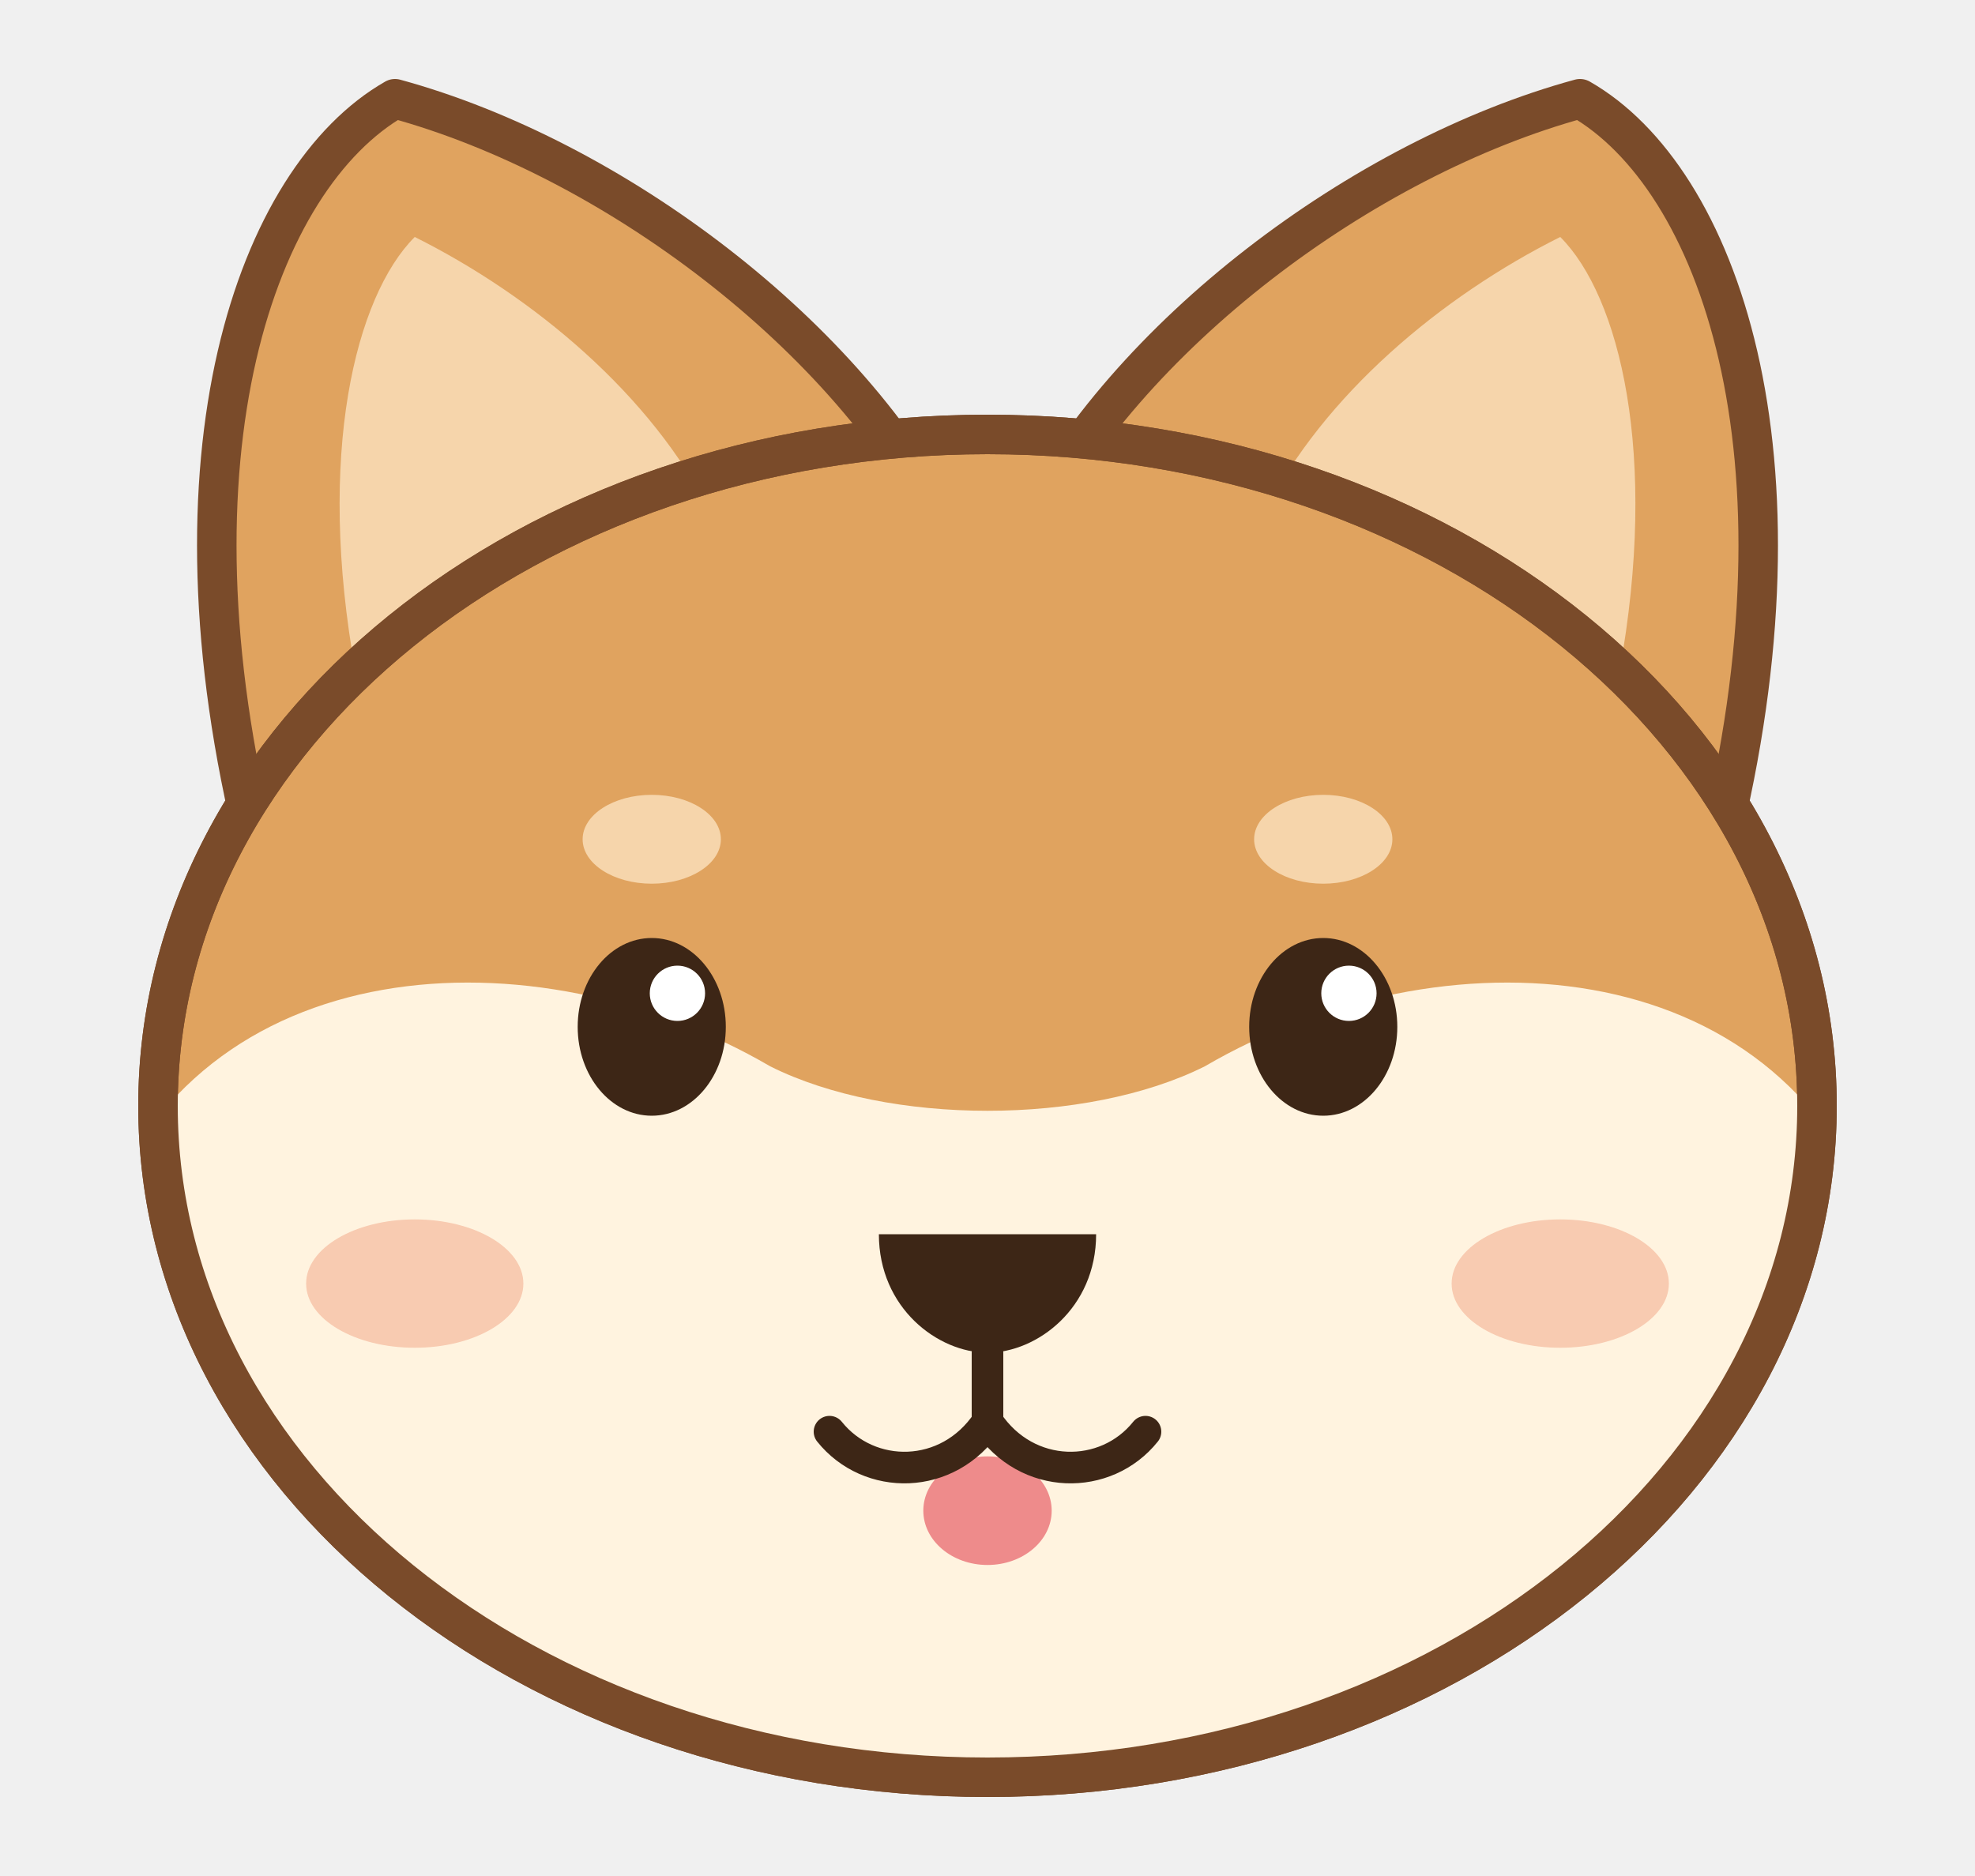
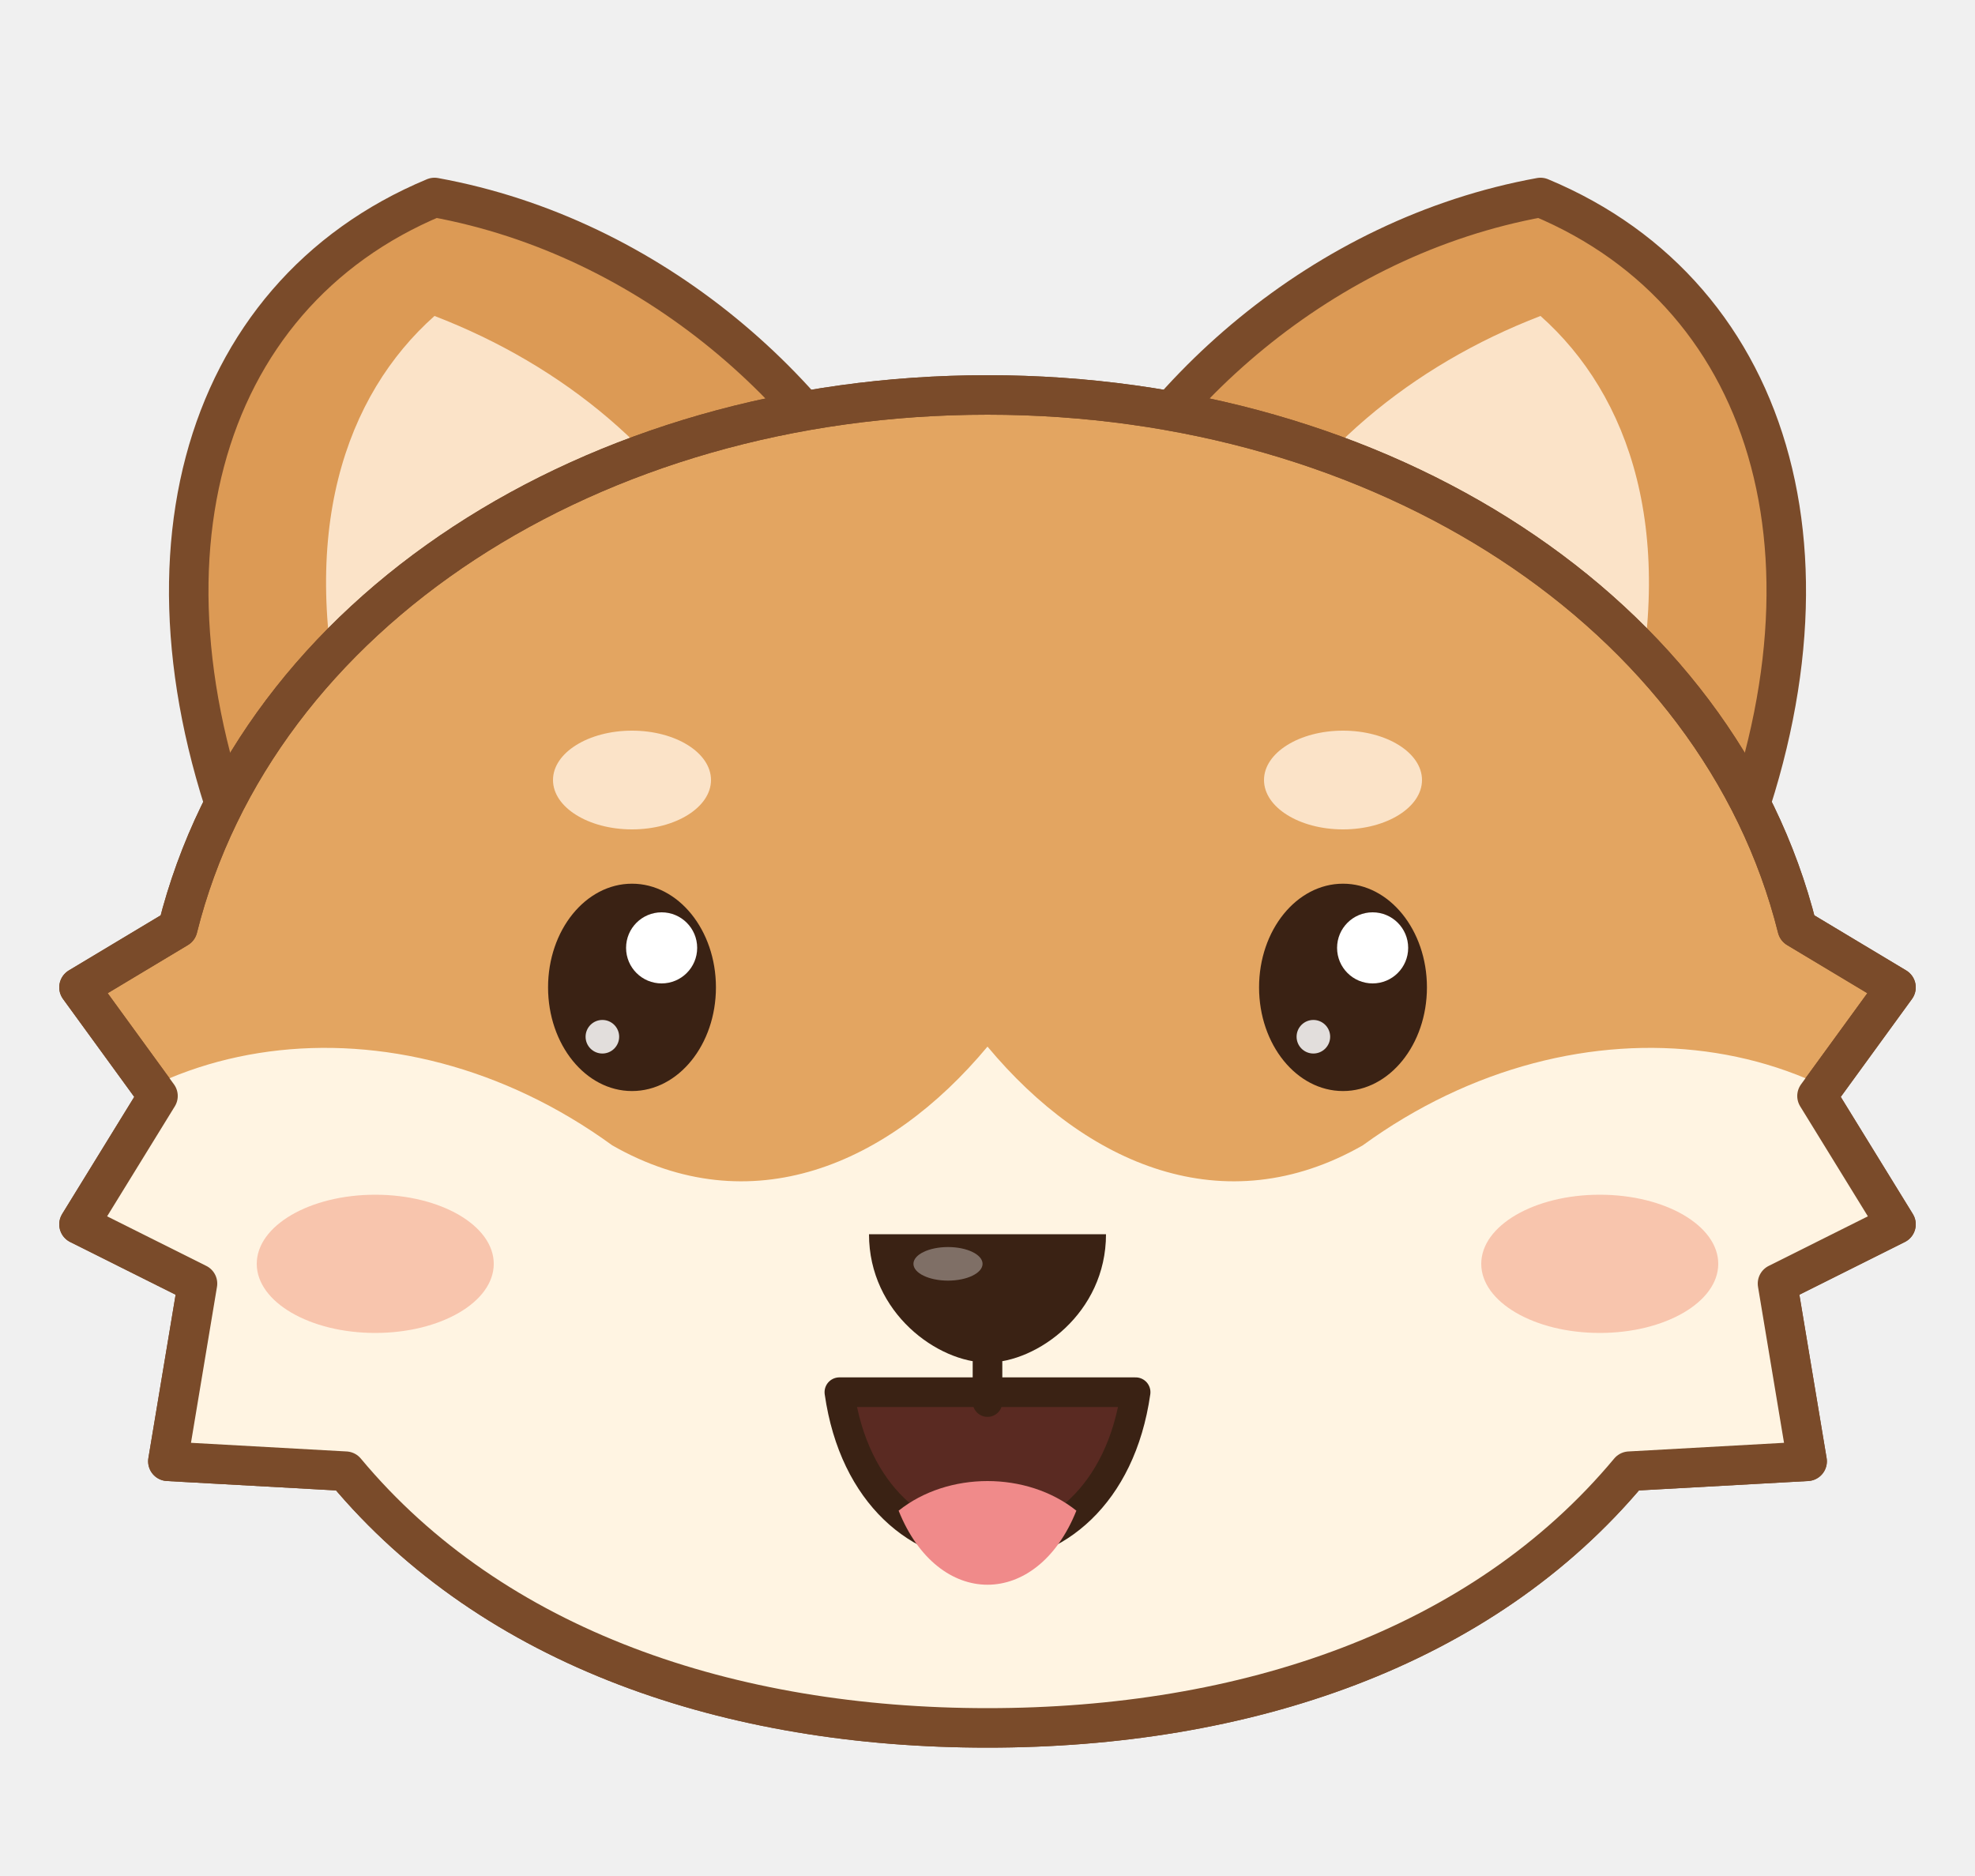
<svg xmlns="http://www.w3.org/2000/svg" viewBox="0 0 200 190" width="200" height="190">
  <defs>
-     <clipPath id="head">
-       <ellipse cx="100" cy="112" rx="84" ry="68" />
+     <path id="face" d="M100 40 C140 40 174 62 182 94 L192 100 L184 111 L192 124 L180 130 L183 148 L165 149 C150 167 126 175 100 175 C74 175 50 167 35 149 L17 148 L20 130 L8 124 L16 111 L8 100 L18 94 C26 62 60 40 100 40 Z" />
+     <clipPath id="faceclip">
+       <use href="#face" />
    </clipPath>
  </defs>
  <g stroke="#7a4b2a" stroke-width="4" stroke-linejoin="round" stroke-linecap="round">
-     <path d="M26 86 C16 46 26 18 40 10 C62 16 86 34 96 54 Z" fill="#e0a35f" />
-     <path d="M174 86 C184 46 174 18 160 10 C138 16 114 34 104 54 Z" fill="#e0a35f" />
-     <path d="M36 68 C32 46 36 30 42 24 C54 30 66 40 72 52 Z" fill="#f6d5ab" stroke="none" />
-     <path d="M164 68 C168 46 164 30 158 24 C146 30 134 40 128 52 Z" fill="#f6d5ab" stroke="none" />
-     <ellipse cx="100" cy="112" rx="84" ry="68" fill="#e0a35f" />
-     <g clip-path="url(#head)" stroke="none">
-       <path d="M10 124 C20 96 54 94 78 108 C90 114 110 114 122 108 C146 94 180 96 190 124 L190 190 L10 190 Z" fill="#fff3df" />
+     <path d="M26 90 C12 58 20 30 44 20 C66 24 84 40 92 58 Z" fill="#dc9a55" />
+     <path d="M174 90 C188 58 180 30 156 20 C134 24 116 40 108 58 Z" fill="#dc9a55" />
+     <path d="M35 74 C30 54 35 40 44 32 C57 37 68 46 74 58 Z" fill="#fbe3c8" stroke="none" />
+     <path d="M165 74 C170 54 165 40 156 32 C143 37 132 46 126 58 Z" fill="#fbe3c8" stroke="none" />
+     <use href="#face" fill="#e3a561" />
+     <g clip-path="url(#faceclip)" stroke="none">
+       <path d="M0 124 C12 104 40 100 62 116 C76 124 90 118 100 106 C110 118 124 124 138 116 C160 100 188 104 200 124 L200 190 L0 190 Z" fill="#fff4e2" />
    </g>
-     <ellipse cx="100" cy="112" rx="84" ry="68" fill="none" />
+     <use href="#face" fill="none" />
  </g>
-   <ellipse cx="66" cy="85" rx="7" ry="4.5" fill="#f6d5ab" />
-   <ellipse cx="134" cy="85" rx="7" ry="4.5" fill="#f6d5ab" />
-   <ellipse cx="66" cy="104" rx="7.5" ry="9" fill="#3d2616" />
-   <ellipse cx="134" cy="104" rx="7.5" ry="9" fill="#3d2616" />
-   <circle cx="68.6" cy="100.6" r="2.8" fill="#fff" />
-   <circle cx="136.6" cy="100.6" r="2.8" fill="#fff" />
-   <ellipse cx="42" cy="130" rx="11" ry="6.5" fill="#f2a98a" opacity=".55" />
-   <ellipse cx="158" cy="130" rx="11" ry="6.5" fill="#f2a98a" opacity=".55" />
-   <ellipse cx="100" cy="153" rx="6.5" ry="5.5" fill="#ee8b8b" />
-   <path d="M89 125 h22 c0 7.5 -6 12 -11 12 c-5 0 -11 -4.5 -11 -12 z" fill="#3d2616" />
-   <path d="M100 137 v7 M100 144 c-4 6 -12 6 -16 1 M100 144 c4 6 12 6 16 1" fill="none" stroke="#3d2616" stroke-width="3.2" stroke-linecap="round" stroke-linejoin="round" />
+   <ellipse cx="64" cy="79" rx="8" ry="5" fill="#fbe3c8" />
+   <ellipse cx="136" cy="79" rx="8" ry="5" fill="#fbe3c8" />
+   <ellipse cx="64" cy="100" rx="8.5" ry="10.5" fill="#3a2214" />
+   <ellipse cx="136" cy="100" rx="8.5" ry="10.5" fill="#3a2214" />
+   <circle cx="67" cy="96" r="3.6" fill="#fff" />
+   <circle cx="139" cy="96" r="3.6" fill="#fff" />
+   <circle cx="61" cy="105" r="1.7" fill="#fff" opacity=".85" />
+   <circle cx="133" cy="105" r="1.7" fill="#fff" opacity=".85" />
+   <ellipse cx="38" cy="128" rx="12" ry="7" fill="#f4a58a" opacity=".6" />
+   <ellipse cx="162" cy="128" rx="12" ry="7" fill="#f4a58a" opacity=".6" />
+   <path d="M85 141 C88 162 112 162 115 141 Z" fill="#5a2a22" stroke="#3a2214" stroke-width="3" stroke-linejoin="round" />
+   <path d="M91 153 C95 163 105 163 109 153 C104 149 96 149 91 153 Z" fill="#f08a8a" />
+   <path d="M88 125 h24 c0 8 -7 13 -12 13 c-5 0 -12 -5 -12 -13 z" fill="#3a2214" />
+   <ellipse cx="96" cy="128" rx="3.5" ry="1.7" fill="#fff" opacity=".35" />
+   <path d="M100 138 v4" stroke="#3a2214" stroke-width="3" stroke-linecap="round" />
</svg>
